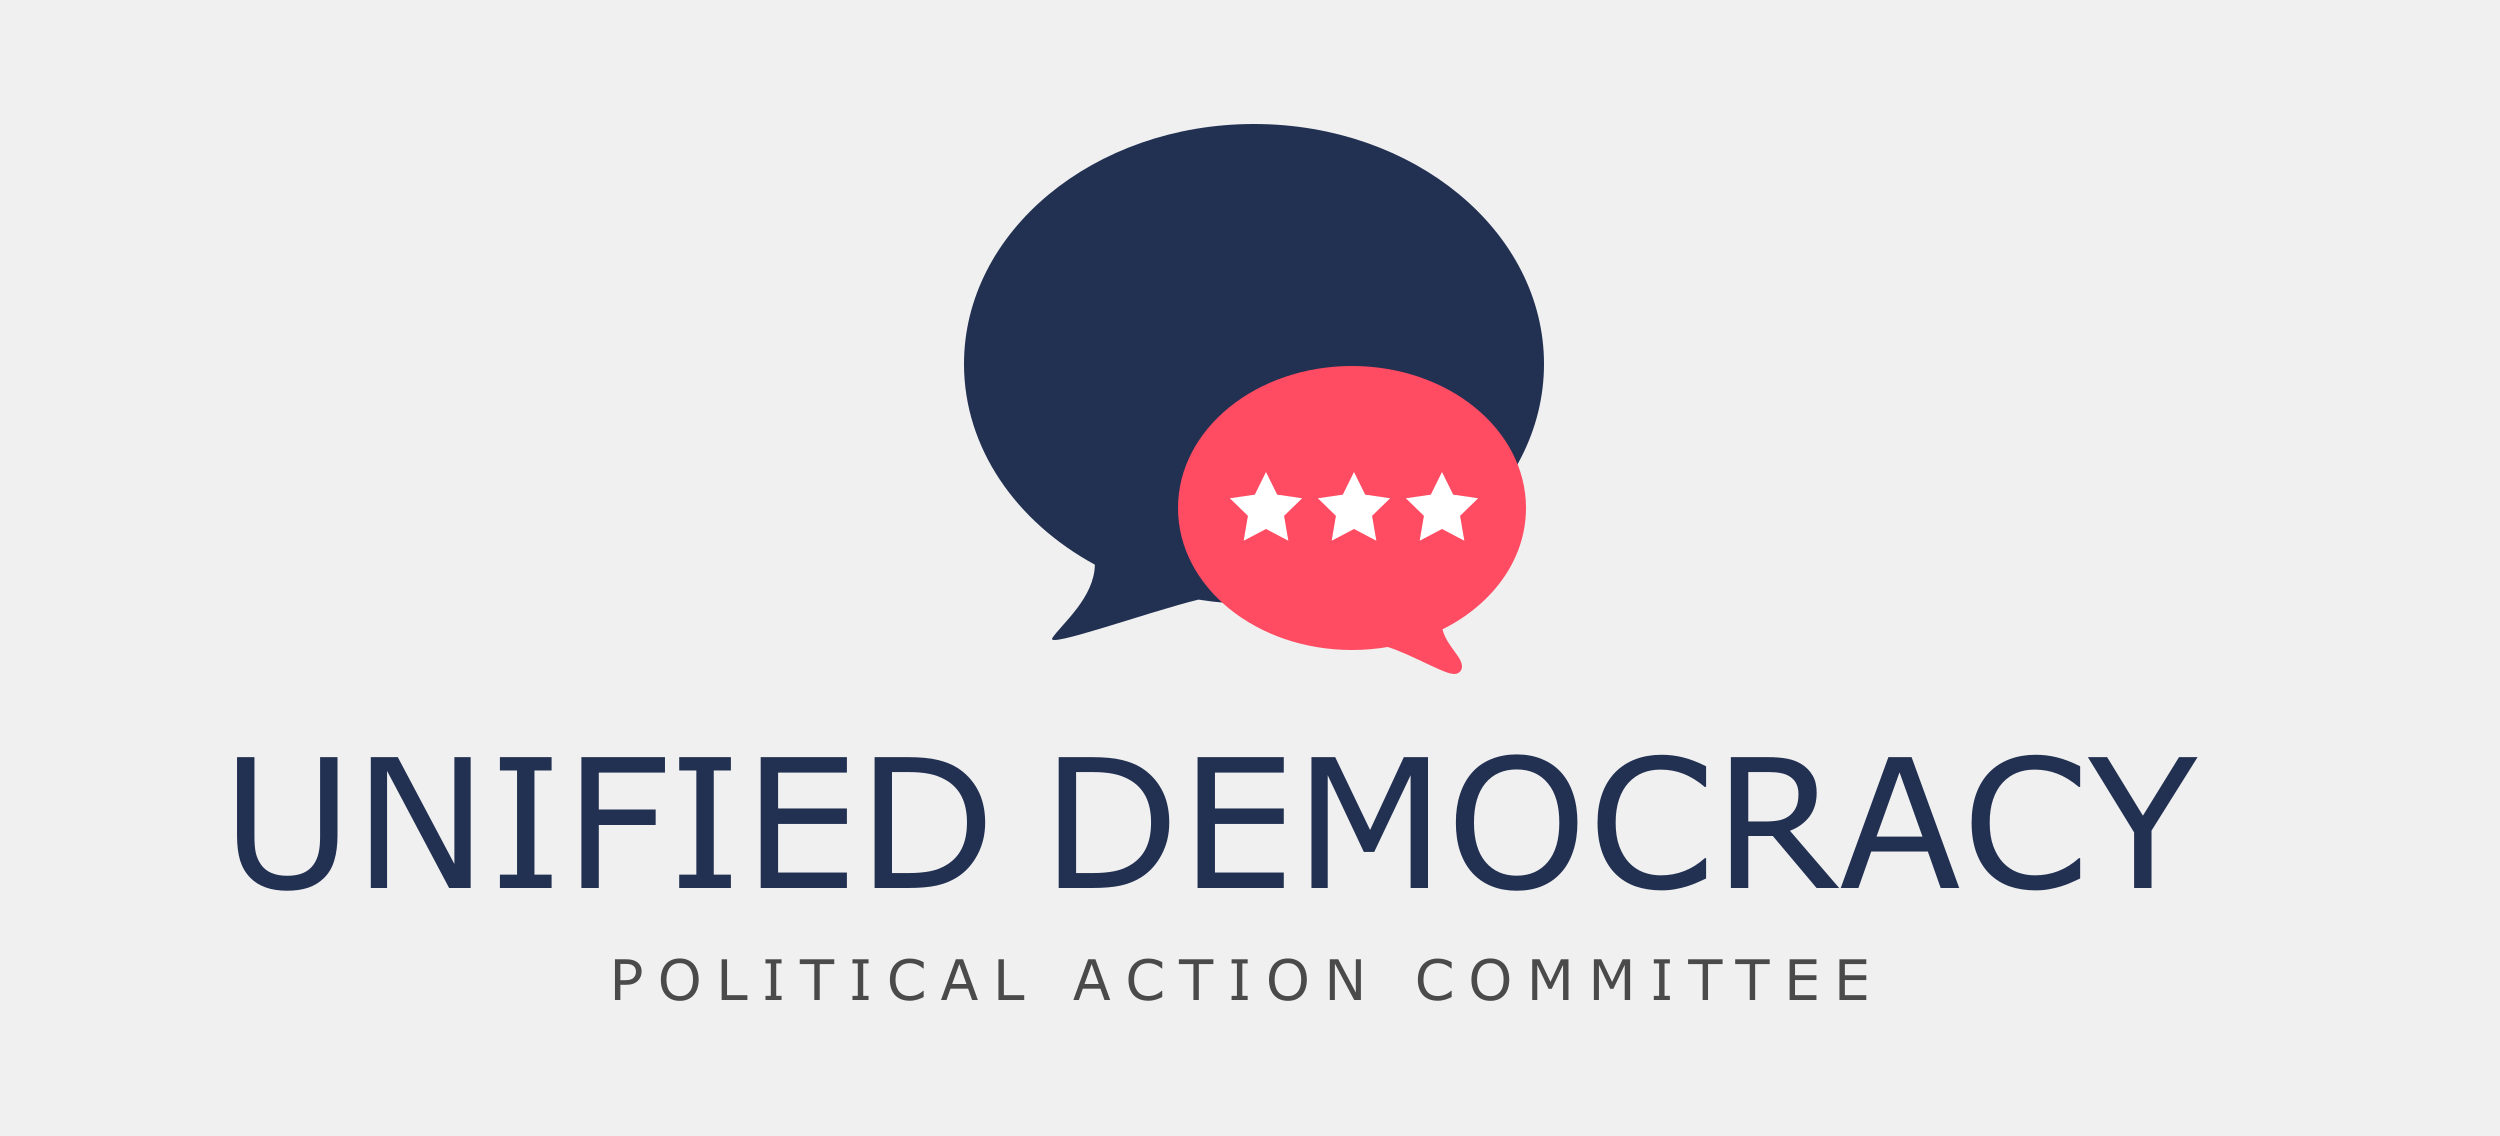
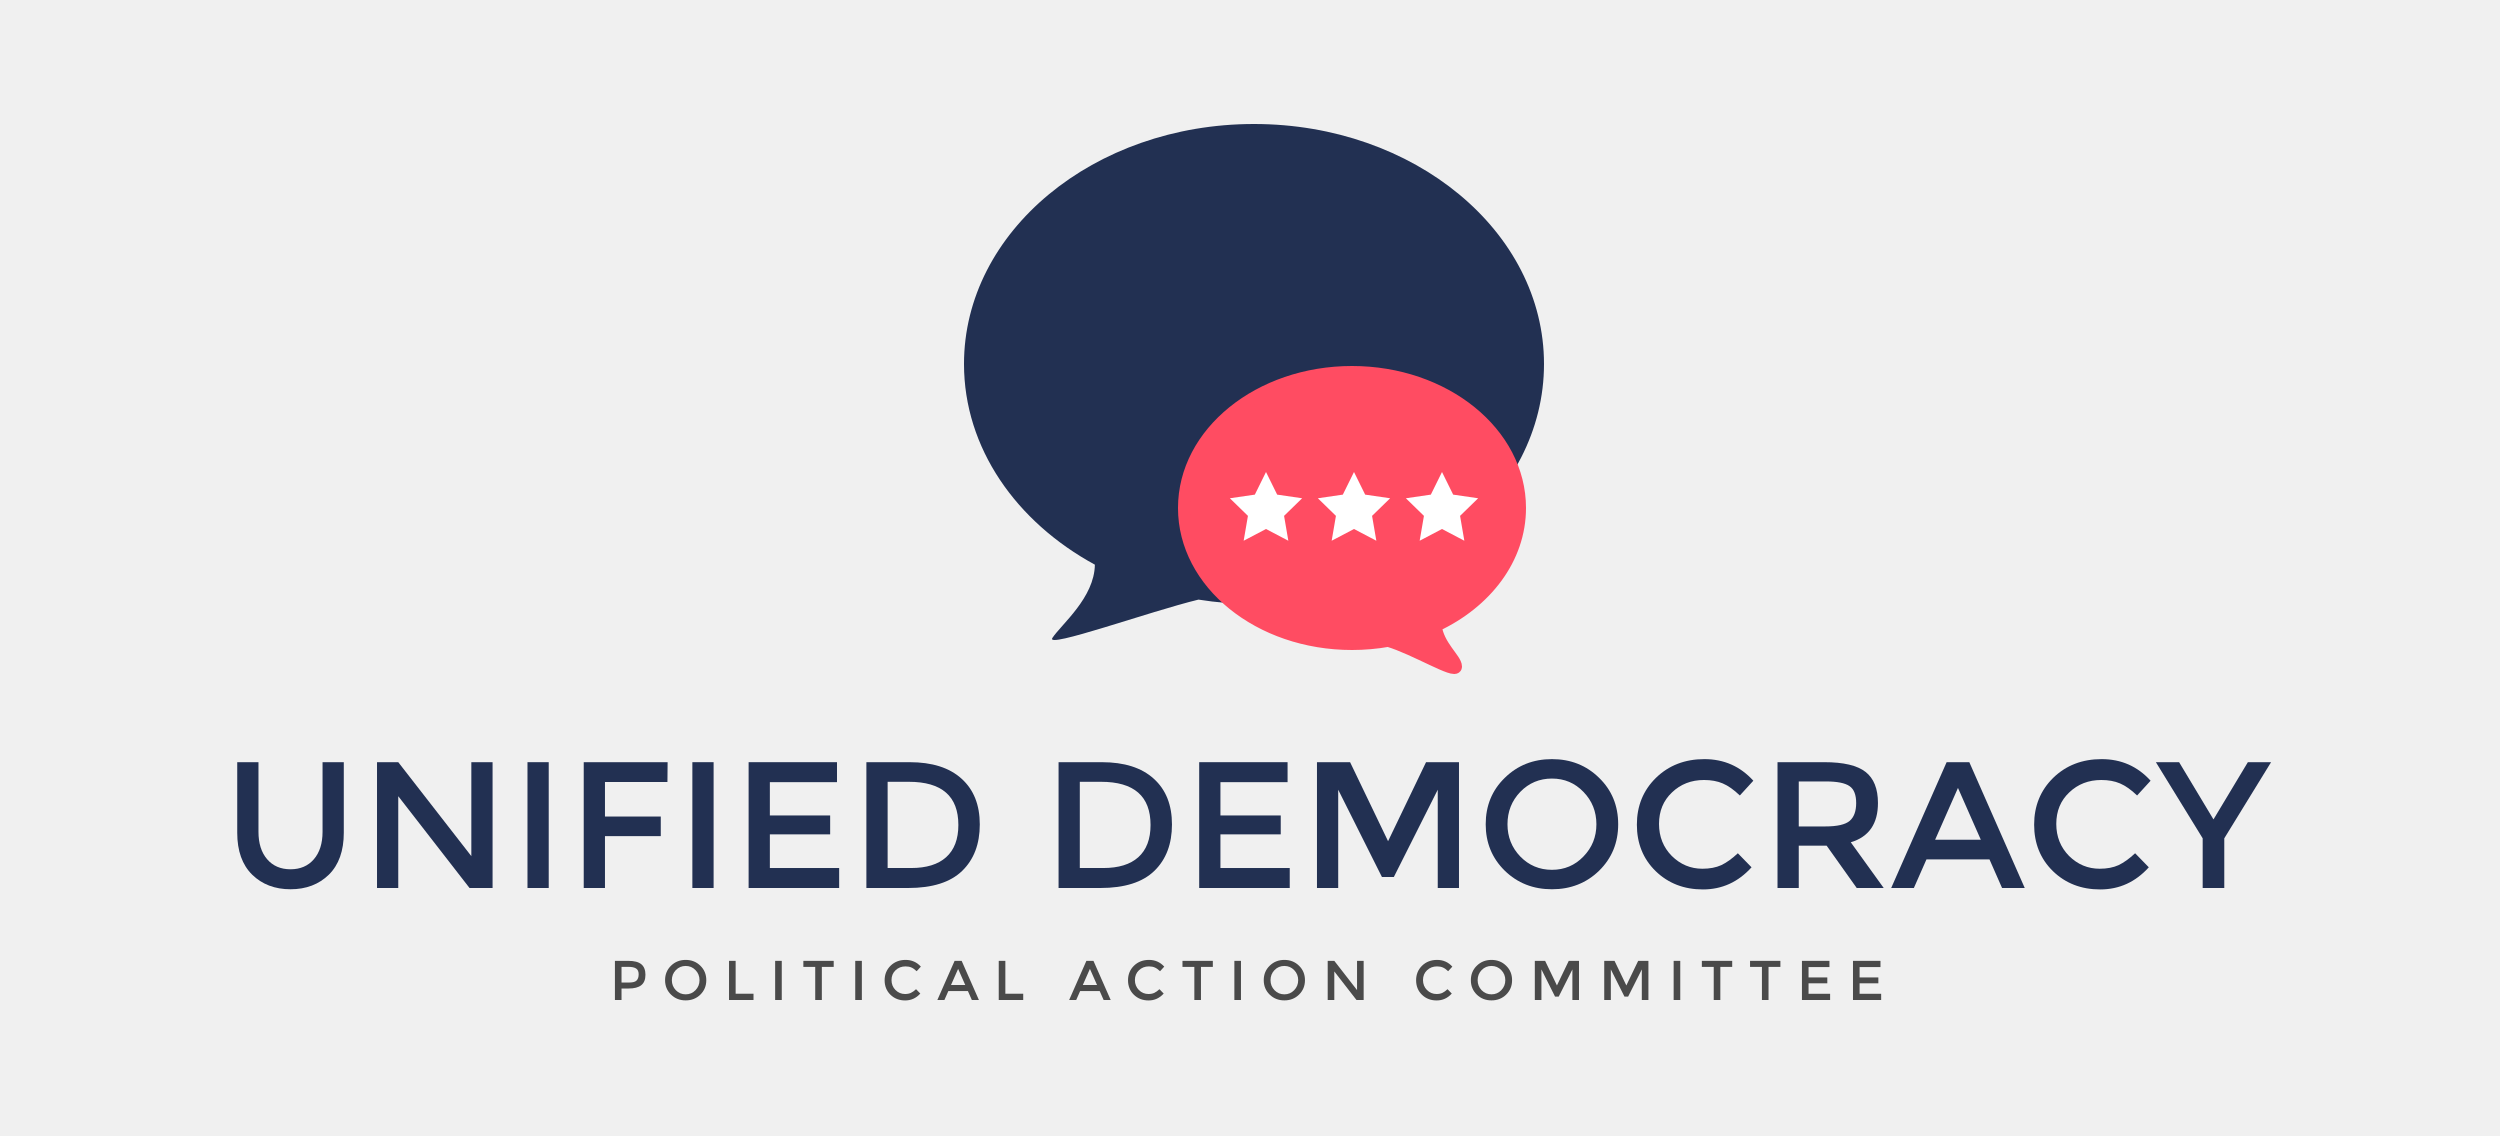
<svg xmlns="http://www.w3.org/2000/svg" width="625px" height="284px" viewBox="0 0 625 284" version="1.1" id="svg2">
  <description>Created with Sketch.</description>
  <defs id="defs6" />
  <g style="font-size:45px;font-family:'Gotham Black';fill:#223052;fill-rule:evenodd;stroke:none;stroke-width:1" id="UNIFIED-DEMOCRACY">
-     <path d="m 84.373,208.86 q 0,3.56 -0.791,6.218 -0.769,2.637 -2.549,4.395 -1.692,1.67 -3.955,2.439 -2.263,0.769 -5.273,0.769 -3.076,0 -5.361,-0.813 -2.285,-0.813 -3.845,-2.395 -1.78,-1.802 -2.571,-4.351 -0.769,-2.549 -0.769,-6.262 l 0,-19.578 4.351,0 0,19.797 q 0,2.659 0.352,4.197 0.374,1.538 1.23,2.791 0.967,1.428 2.615,2.153 1.67,0.725 3.999,0.725 2.351,0 3.999,-0.703 1.648,-0.725 2.637,-2.175 0.857,-1.252 1.208,-2.856 0.374,-1.626 0.374,-4.021 l 0,-19.907 4.351,0 0,19.578 z" style="" id="path4179" />
-     <path d="m 117.662,222 -5.383,0 -15.513,-29.268 0,29.268 -4.065,0 0,-32.717 6.746,0 14.15,26.719 0,-26.719 4.065,0 0,32.717 z" style="" id="path4181" />
-     <path d="m 137.899,222 -12.92,0 0,-3.34 4.285,0 0,-26.038 -4.285,0 0,-3.34 12.92,0 0,3.34 -4.285,0 0,26.038 4.285,0 0,3.34 z" style="" id="path4183" />
-     <path d="m 166.244,193.15 -16.545,0 0,9.229 14.216,0 0,3.867 -14.216,0 0,15.754 -4.351,0 0,-32.717 20.896,0 0,3.867 z" style="" id="path4185" />
-     <path d="m 182.723,222 -12.92,0 0,-3.34 4.285,0 0,-26.038 -4.285,0 0,-3.34 12.92,0 0,3.34 -4.285,0 0,26.038 4.285,0 0,3.34 z" style="" id="path4187" />
-     <path d="m 211.727,222 -21.555,0 0,-32.717 21.555,0 0,3.867 -17.205,0 0,8.965 17.205,0 0,3.867 -17.205,0 0,12.151 17.205,0 0,3.867 z" style="" id="path4189" />
-     <path d="m 246.29,205.674 q 0,4.46 -1.956,8.086 -1.934,3.625 -5.164,5.625 -2.241,1.384 -5.01,2 Q 231.414,222 226.91,222 l -8.262,0 0,-32.717 8.174,0 q 4.79,0 7.603,0.703 2.834,0.681 4.79,1.89 3.34,2.087 5.208,5.559 1.868,3.472 1.868,8.24 z m -4.548,-0.066 q 0,-3.845 -1.34,-6.482 -1.34,-2.637 -3.999,-4.153 -1.934,-1.099 -4.109,-1.516 -2.175,-0.439 -5.208,-0.439 l -4.087,0 0,25.247 4.087,0 q 3.142,0 5.471,-0.461 2.351,-0.461 4.307,-1.714 2.439,-1.56 3.647,-4.109 1.23,-2.549 1.23,-6.372 z" style="" id="path4191" />
-     <path d="m 292.314,205.674 q 0,4.46 -1.956,8.086 -1.934,3.625 -5.164,5.625 -2.241,1.384 -5.01,2 Q 277.438,222 272.934,222 l -8.262,0 0,-32.717 8.174,0 q 4.79,0 7.603,0.703 2.834,0.681 4.79,1.89 3.34,2.087 5.208,5.559 1.868,3.472 1.868,8.24 z m -4.548,-0.066 q 0,-3.845 -1.34,-6.482 -1.34,-2.637 -3.999,-4.153 -1.934,-1.099 -4.109,-1.516 -2.175,-0.439 -5.208,-0.439 l -4.087,0 0,25.247 4.087,0 q 3.142,0 5.471,-0.461 2.351,-0.461 4.307,-1.714 2.439,-1.56 3.647,-4.109 1.23,-2.549 1.23,-6.372 z" style="font-weight:normal;font-family:'Gotham Medium'" id="path4193" />
-     <path d="m 320.944,222 -21.555,0 0,-32.717 21.555,0 0,3.867 -17.205,0 0,8.965 17.205,0 0,3.867 -17.205,0 0,12.151 17.205,0 0,3.867 z" style="font-weight:normal;font-family:'Gotham Medium'" id="path4195" />
-     <path d="m 357.001,222 -4.351,0 0,-28.191 -9.097,19.182 -2.593,0 -9.031,-19.182 0,28.191 -4.065,0 0,-32.717 5.933,0 8.723,18.215 8.438,-18.215 6.042,0 0,32.717 z" style="font-weight:normal;font-family:'Gotham Medium'" id="path4197" />
-     <path d="m 390.224,193.04 q 2,2.197 3.054,5.383 1.077,3.186 1.077,7.229 0,4.043 -1.099,7.251 -1.077,3.186 -3.032,5.317 -2.021,2.219 -4.79,3.34 -2.747,1.121 -6.284,1.121 -3.45,0 -6.284,-1.143 -2.812,-1.143 -4.79,-3.318 -1.978,-2.175 -3.054,-5.339 -1.055,-3.164 -1.055,-7.229 0,-3.999 1.055,-7.163 1.055,-3.186 3.076,-5.449 1.934,-2.153 4.79,-3.296 2.878,-1.143 6.262,-1.143 3.516,0 6.306,1.165 2.812,1.143 4.768,3.274 z m -0.396,12.612 q 0,-6.372 -2.856,-9.822 -2.856,-3.472 -7.8,-3.472 -4.988,0 -7.844,3.472 -2.834,3.45 -2.834,9.822 0,6.438 2.9,9.866 2.9,3.406 7.778,3.406 4.878,0 7.756,-3.406 2.9,-3.428 2.9,-9.866 z" style="font-weight:normal;font-family:'Gotham Medium'" id="path4199" />
-     <path d="m 426.523,219.627 q -1.208,0.527 -2.197,0.989 -0.967,0.461 -2.549,0.967 -1.34,0.417 -2.922,0.703 -1.56,0.308 -3.45,0.308 -3.56,0 -6.482,-0.989 -2.9,-1.011 -5.054,-3.142 -2.109,-2.087 -3.296,-5.295 -1.187,-3.23 -1.187,-7.493 0,-4.043 1.143,-7.229 1.143,-3.186 3.296,-5.383 2.087,-2.131 5.032,-3.252 2.966,-1.121 6.57,-1.121 2.637,0 5.251,0.637 2.637,0.637 5.845,2.241 l 0,5.164 -0.33,0 q -2.703,-2.263 -5.361,-3.296 -2.659,-1.033 -5.691,-1.033 -2.483,0 -4.482,0.813 -1.978,0.791 -3.538,2.483 -1.516,1.648 -2.373,4.175 -0.835,2.505 -0.835,5.801 0,3.45 0.923,5.933 0.945,2.483 2.417,4.043 1.538,1.626 3.582,2.417 2.065,0.769 4.351,0.769 3.142,0 5.889,-1.077 2.747,-1.077 5.142,-3.23 l 0.308,0 0,5.098 z" style="font-weight:normal;font-family:'Gotham Medium'" id="path4201" />
-     <path d="m 459.789,222 -5.647,0 -10.942,-13.008 -6.13,0 0,13.008 -4.351,0 0,-32.717 9.163,0 q 2.966,0 4.944,0.396 1.978,0.374 3.56,1.362 1.78,1.121 2.769,2.834 1.011,1.692 1.011,4.307 0,3.538 -1.78,5.933 -1.78,2.373 -4.9,3.582 L 459.789,222 Z m -10.173,-23.511 q 0,-1.406 -0.505,-2.483 -0.483,-1.099 -1.626,-1.846 -0.945,-0.637 -2.241,-0.879 -1.296,-0.264 -3.054,-0.264 l -5.12,0 0,12.349 4.395,0 q 2.065,0 3.604,-0.352 1.538,-0.374 2.615,-1.362 0.989,-0.923 1.45,-2.109 0.483,-1.208 0.483,-3.054 z" style="font-weight:normal;font-family:'Gotham Medium'" id="path4203" />
-     <path d="m 489.804,222 -4.636,0 -3.208,-9.119 -14.15,0 -3.208,9.119 -4.417,0 11.909,-32.717 5.801,0 L 489.804,222 Z m -9.185,-12.854 -5.735,-16.062 -5.757,16.062 11.492,0 z" style="font-weight:normal;font-family:'Gotham Medium'" id="path4205" />
-     <path d="m 520.038,219.627 q -1.208,0.527 -2.197,0.989 -0.967,0.461 -2.549,0.967 -1.34,0.417 -2.922,0.703 -1.56,0.308 -3.45,0.308 -3.56,0 -6.482,-0.989 -2.9,-1.011 -5.054,-3.142 -2.109,-2.087 -3.296,-5.295 -1.187,-3.23 -1.187,-7.493 0,-4.043 1.143,-7.229 1.143,-3.186 3.296,-5.383 2.087,-2.131 5.032,-3.252 2.966,-1.121 6.57,-1.121 2.637,0 5.251,0.637 2.637,0.637 5.845,2.241 l 0,5.164 -0.33,0 q -2.703,-2.263 -5.361,-3.296 -2.659,-1.033 -5.691,-1.033 -2.483,0 -4.482,0.813 -1.978,0.791 -3.538,2.483 -1.516,1.648 -2.373,4.175 -0.835,2.505 -0.835,5.801 0,3.45 0.923,5.933 0.945,2.483 2.417,4.043 1.538,1.626 3.582,2.417 2.065,0.769 4.351,0.769 3.142,0 5.889,-1.077 2.747,-1.077 5.142,-3.23 l 0.308,0 0,5.098 z" style="font-weight:normal;font-family:'Gotham Medium'" id="path4207" />
-     <path d="m 549.394,189.283 -11.514,18.369 0,14.348 -4.351,0 0,-13.887 -11.558,-18.831 4.812,0 8.943,14.634 9.031,-14.634 4.636,0 z" style="font-weight:normal;font-family:'Gotham Medium'" id="path4209" />
+     <path d="m 66.778,214.8 q 2.16,2.52 5.85,2.52 3.69,0 5.85,-2.52 2.16,-2.52 2.16,-6.84 l 0,-17.415 5.31,0 0,17.64 q 0,6.795 -3.735,10.485 -3.735,3.645 -9.585,3.645 -5.85,0 -9.585,-3.645 -3.735,-3.69 -3.735,-10.485 l 0,-17.64 5.31,0 0,17.415 q 0,4.32 2.16,6.84 z" style="font-style:normal;font-variant:normal;font-weight:normal;font-stretch:normal;font-family:Montserrat;-inkscape-font-specification:Montserrat" id="path3379" />
+     <path d="m 117.834,190.545 5.31,0 0,31.455 -5.76,0 -17.82,-22.95 0,22.95 -5.31,0 0,-31.455 5.31,0 18.27,23.49 0,-23.49 z" style="font-style:normal;font-variant:normal;font-weight:normal;font-stretch:normal;font-family:Montserrat;-inkscape-font-specification:Montserrat" id="path3381" />
+     <path d="m 131.871,190.545 5.31,0 0,31.455 -5.31,0 0,-31.455 z" style="font-style:normal;font-variant:normal;font-weight:normal;font-stretch:normal;font-family:Montserrat;-inkscape-font-specification:Montserrat" id="path3383" />
+     <path d="m 151.243,195.495 0,8.64 13.95,0 0,4.905 -13.95,0 0,12.96 -5.31,0 0,-31.455 20.97,0 -0.045,4.95 -15.615,0 z" style="font-style:normal;font-variant:normal;font-weight:normal;font-stretch:normal;font-family:Montserrat;-inkscape-font-specification:Montserrat" id="path3385" />
+     <path d="m 173.091,190.545 5.31,0 0,31.455 -5.31,0 0,-31.455 z" style="font-style:normal;font-variant:normal;font-weight:normal;font-stretch:normal;font-family:Montserrat;-inkscape-font-specification:Montserrat" id="path3387" />
+     <path d="m 209.249,190.545 0,4.995 -16.785,0 0,8.325 15.075,0 0,4.725 -15.075,0 0,8.415 17.325,0 0,4.995 -22.635,0 0,-31.455 22.095,0 z" style="font-style:normal;font-variant:normal;font-weight:normal;font-stretch:normal;font-family:Montserrat;-inkscape-font-specification:Montserrat" id="path3389" />
+     <path d="m 227.397,190.545 q 8.46,0 13.005,4.14 4.545,4.095 4.545,11.43 0,7.335 -4.41,11.61 -4.41,4.275 -13.5,4.275 l -10.44,0 0,-31.455 10.8,0 z m 12.195,15.705 q 0,-10.8 -12.375,-10.8 l -5.31,0 0,21.555 5.895,0 q 5.715,0 8.73,-2.7 3.06,-2.745 3.06,-8.055 z" style="font-style:normal;font-variant:normal;font-weight:normal;font-stretch:normal;font-family:Montserrat;-inkscape-font-specification:Montserrat" id="path3391" />
+     <path d="m 275.442,190.545 q 8.46,0 13.005,4.14 4.545,4.095 4.545,11.43 0,7.335 -4.41,11.61 -4.41,4.275 -13.5,4.275 l -10.44,0 0,-31.455 10.8,0 z m 12.195,15.705 q 0,-10.8 -12.375,-10.8 l -5.31,0 0,21.555 5.895,0 q 5.715,0 8.73,-2.7 3.06,-2.745 3.06,-8.055 z" style="font-style:normal;font-variant:normal;font-weight:normal;font-stretch:normal;font-family:Montserrat;-inkscape-font-specification:Montserrat" id="path3393" />
+     <path d="m 321.894,190.545 0,4.995 -16.785,0 0,8.325 15.075,0 0,4.725 -15.075,0 0,8.415 17.325,0 0,4.995 -22.635,0 0,-31.455 22.095,0 z" style="font-style:normal;font-variant:normal;font-weight:normal;font-stretch:normal;font-family:Montserrat;-inkscape-font-specification:Montserrat" id="path3395" />
+     <path d="m 334.552,222 -5.31,0 0,-31.455 8.28,0 9.495,19.755 9.495,-19.755 8.235,0 0,31.455 -5.31,0 0,-24.57 -10.98,21.825 -2.97,0 -10.935,-21.825 0,24.57 z" style="font-style:normal;font-variant:normal;font-weight:normal;font-stretch:normal;font-family:Montserrat;-inkscape-font-specification:Montserrat" id="path3397" />
+     <path d="m 395.861,197.97 q -3.195,-3.33 -7.875,-3.33 -4.68,0 -7.92,3.33 -3.195,3.33 -3.195,8.1 0,4.725 3.195,8.055 3.24,3.33 7.92,3.33 4.68,0 7.875,-3.33 3.24,-3.33 3.24,-8.055 0,-4.77 -3.24,-8.1 z m 3.915,19.71 q -4.77,4.635 -11.79,4.635 -7.02,0 -11.79,-4.635 -4.77,-4.68 -4.77,-11.61 0,-6.975 4.77,-11.61 4.77,-4.68 11.79,-4.68 7.02,0 11.79,4.68 4.77,4.635 4.77,11.61 0,6.93 -4.77,11.61 z" style="font-style:normal;font-variant:normal;font-weight:normal;font-stretch:normal;font-family:Montserrat;-inkscape-font-specification:Montserrat" id="path3399" />
+     <path d="m 425.599,217.185 q 2.745,0 4.725,-0.9 1.98,-0.945 4.14,-2.97 l 3.42,3.51 q -4.995,5.535 -12.15,5.535 -7.11,0 -11.835,-4.59 -4.68,-4.59 -4.68,-11.61 0,-7.02 4.77,-11.7 4.815,-4.68 12.105,-4.68 7.335,0 12.24,5.4 l -3.375,3.69 q -2.25,-2.16 -4.275,-3.015 -1.98,-0.855 -4.68,-0.855 -4.77,0 -8.01,3.105 -3.24,3.06 -3.24,7.875 0,4.77 3.195,8.01 3.24,3.195 7.65,3.195 z" style="font-style:normal;font-variant:normal;font-weight:normal;font-stretch:normal;font-family:Montserrat;-inkscape-font-specification:Montserrat" id="path3401" />
+     <path d="m 469.489,200.76 q 0,7.785 -6.795,9.81 l 8.235,11.43 -6.75,0 -7.515,-10.575 -6.975,0 0,10.575 -5.31,0 0,-31.455 11.7,0 q 7.2,0 10.305,2.43 3.105,2.43 3.105,7.785 z m -13.185,5.85 q 4.5,0 6.12,-1.395 1.62,-1.395 1.62,-4.455 0,-3.105 -1.665,-4.23 -1.665,-1.17 -5.94,-1.17 l -6.75,0 0,11.25 6.615,0 z" style="font-style:normal;font-variant:normal;font-weight:normal;font-stretch:normal;font-family:Montserrat;-inkscape-font-specification:Montserrat" id="path3403" />
+     <path d="m 481.617,214.845 -3.15,7.155 -5.67,0 13.86,-31.455 5.67,0 13.86,31.455 -5.67,0 -3.15,-7.155 -15.75,0 z m 13.59,-4.905 -5.715,-12.96 -5.715,12.96 11.43,0 z" style="font-style:normal;font-variant:normal;font-weight:normal;font-stretch:normal;font-family:Montserrat;-inkscape-font-specification:Montserrat" id="path3405" />
+     <path d="m 524.915,217.185 q 2.745,0 4.725,-0.9 1.98,-0.945 4.14,-2.97 l 3.42,3.51 q -4.995,5.535 -12.15,5.535 -7.11,0 -11.835,-4.59 -4.68,-4.59 -4.68,-11.61 0,-7.02 4.77,-11.7 4.815,-4.68 12.105,-4.68 7.335,0 12.24,5.4 l -3.375,3.69 q -2.25,-2.16 -4.275,-3.015 -1.98,-0.855 -4.68,-0.855 -4.77,0 -8.01,3.105 -3.24,3.06 -3.24,7.875 0,4.77 3.195,8.01 3.24,3.195 7.65,3.195 z" style="font-style:normal;font-variant:normal;font-weight:normal;font-stretch:normal;font-family:Montserrat;-inkscape-font-specification:Montserrat" id="path3407" />
+     <path d="m 556.07,222 -5.4,0 0,-12.42 -11.7,-19.035 5.805,0 8.595,14.31 8.595,-14.31 5.805,0 -11.7,19.035 0,12.42 z" style="font-style:normal;font-variant:normal;font-weight:normal;font-stretch:normal;font-family:Montserrat;-inkscape-font-specification:Montserrat" id="path3409" />
  </g>
  <g style="font-weight:normal;font-size:14px;font-family:'Gotham Light';letter-spacing:3.6;fill:#4a4a4a;fill-rule:evenodd;stroke:none;stroke-width:1" id="POLITICAL-ACTION-COM">
-     <path d="m 160.397,242.897 q 0,0.677 -0.239,1.258 -0.232,0.574 -0.656,0.998 -0.526,0.526 -1.244,0.793 -0.718,0.26 -1.812,0.26 l -1.354,0 0,3.794 -1.354,0 0,-10.179 2.762,0 q 0.916,0 1.552,0.157 0.636,0.15 1.128,0.479 0.581,0.39 0.896,0.971 0.321,0.581 0.321,1.47 z m -1.408,0.034 q 0,-0.526 -0.185,-0.916 -0.185,-0.39 -0.561,-0.636 -0.328,-0.212 -0.752,-0.301 -0.417,-0.096 -1.06,-0.096 l -1.34,0 0,4.067 1.142,0 q 0.82,0 1.333,-0.144 0.513,-0.15 0.834,-0.472 0.321,-0.328 0.451,-0.69 0.137,-0.362 0.137,-0.813 z" style="" id="path4212" />
-     <path d="m 173.376,240.99 q 0.622,0.684 0.95,1.675 0.335,0.991 0.335,2.249 0,1.258 -0.342,2.256 -0.335,0.991 -0.943,1.654 -0.629,0.69 -1.49,1.039 -0.855,0.349 -1.955,0.349 -1.073,0 -1.955,-0.355 -0.875,-0.355 -1.49,-1.032 -0.615,-0.677 -0.95,-1.661 -0.328,-0.984 -0.328,-2.249 0,-1.244 0.328,-2.229 0.328,-0.991 0.957,-1.695 0.602,-0.67 1.49,-1.025 0.895,-0.355 1.948,-0.355 1.094,0 1.962,0.362 0.875,0.355 1.483,1.019 z m -0.123,3.924 q 0,-1.982 -0.889,-3.056 -0.889,-1.08 -2.427,-1.08 -1.552,0 -2.44,1.08 -0.882,1.073 -0.882,3.056 0,2.003 0.902,3.069 0.902,1.06 2.42,1.06 1.518,0 2.413,-1.06 0.902,-1.066 0.902,-3.069 z" style="" id="path4214" />
-     <path d="m 186.847,250 -6.439,0 0,-10.179 1.354,0 0,8.976 5.086,0 0,1.203 z" style="" id="path4216" />
-     <path d="m 195.39,250 -4.02,0 0,-1.039 1.333,0 0,-8.101 -1.333,0 0,-1.039 4.02,0 0,1.039 -1.333,0 0,8.101 1.333,0 0,1.039 z" style="" id="path4218" />
-     <path d="m 208.567,241.024 -3.637,0 0,8.976 -1.354,0 0,-8.976 -3.637,0 0,-1.203 8.627,0 0,1.203 z" style="" id="path4220" />
-     <path d="m 217.137,250 -4.02,0 0,-1.039 1.333,0 0,-8.101 -1.333,0 0,-1.039 4.02,0 0,1.039 -1.333,0 0,8.101 1.333,0 0,1.039 z" style="" id="path4222" />
-     <path d="m 230.915,249.262 q -0.376,0.164 -0.684,0.308 -0.301,0.144 -0.793,0.301 -0.417,0.13 -0.909,0.219 -0.485,0.096 -1.073,0.096 -1.107,0 -2.017,-0.308 -0.902,-0.314 -1.572,-0.978 -0.656,-0.649 -1.025,-1.647 -0.369,-1.005 -0.369,-2.331 0,-1.258 0.355,-2.249 0.355,-0.991 1.025,-1.675 0.649,-0.663 1.565,-1.012 0.923,-0.349 2.044,-0.349 0.82,0 1.634,0.198 0.82,0.198 1.818,0.697 l 0,1.606 -0.103,0 q -0.841,-0.704 -1.668,-1.025 -0.827,-0.321 -1.771,-0.321 -0.772,0 -1.395,0.253 -0.615,0.246 -1.101,0.772 -0.472,0.513 -0.738,1.299 -0.26,0.779 -0.26,1.805 0,1.073 0.287,1.846 0.294,0.772 0.752,1.258 0.479,0.506 1.114,0.752 0.643,0.239 1.354,0.239 0.978,0 1.832,-0.335 0.854,-0.335 1.6,-1.005 l 0.096,0 0,1.586 z" style="" id="path4224" />
-     <path d="m 244.468,250 -1.442,0 -0.998,-2.837 -4.402,0 -0.998,2.837 -1.374,0 3.705,-10.179 1.805,0 L 244.468,250 Z m -2.857,-3.999 -1.784,-4.997 -1.791,4.997 3.575,0 z" style="" id="path4226" />
-     <path d="m 256.053,250 -6.439,0 0,-10.179 1.354,0 0,8.976 5.086,0 0,1.203 z" style="" id="path4228" />
-     <path d="m 277.554,250 -1.442,0 -0.998,-2.837 -4.402,0 -0.998,2.837 -1.374,0 3.705,-10.179 1.805,0 L 277.554,250 Z m -2.857,-3.999 -1.784,-4.997 -1.791,4.997 3.575,0 z" style="" id="path4230" />
-     <path d="m 290.56,249.262 q -0.376,0.164 -0.684,0.308 -0.301,0.144 -0.793,0.301 -0.417,0.13 -0.909,0.219 -0.485,0.096 -1.073,0.096 -1.107,0 -2.017,-0.308 -0.902,-0.314 -1.572,-0.978 -0.656,-0.649 -1.025,-1.647 -0.369,-1.005 -0.369,-2.331 0,-1.258 0.355,-2.249 0.355,-0.991 1.025,-1.675 0.649,-0.663 1.565,-1.012 0.923,-0.349 2.044,-0.349 0.82,0 1.634,0.198 0.82,0.198 1.818,0.697 l 0,1.606 -0.103,0 q -0.841,-0.704 -1.668,-1.025 -0.827,-0.321 -1.77,-0.321 -0.772,0 -1.395,0.253 -0.615,0.246 -1.101,0.772 -0.472,0.513 -0.738,1.299 -0.26,0.779 -0.26,1.805 0,1.073 0.287,1.846 0.294,0.772 0.752,1.258 0.479,0.506 1.114,0.752 0.643,0.239 1.354,0.239 0.978,0 1.832,-0.335 0.854,-0.335 1.6,-1.005 l 0.096,0 0,1.586 z" style="" id="path4232" />
-     <path d="m 303.347,241.024 -3.637,0 0,8.976 -1.354,0 0,-8.976 -3.637,0 0,-1.203 8.627,0 0,1.203 z" style="" id="path4234" />
-     <path d="m 311.917,250 -4.02,0 0,-1.039 1.333,0 0,-8.101 -1.333,0 0,-1.039 4.02,0 0,1.039 -1.333,0 0,8.101 1.333,0 0,1.039 z" style="" id="path4236" />
-     <path d="m 325.422,240.99 q 0.622,0.684 0.95,1.675 0.335,0.991 0.335,2.249 0,1.258 -0.342,2.256 -0.335,0.991 -0.943,1.654 -0.629,0.69 -1.49,1.039 -0.854,0.349 -1.955,0.349 -1.073,0 -1.955,-0.355 -0.875,-0.355 -1.49,-1.032 -0.615,-0.677 -0.95,-1.661 -0.328,-0.984 -0.328,-2.249 0,-1.244 0.328,-2.229 0.328,-0.991 0.957,-1.695 0.602,-0.67 1.49,-1.025 0.896,-0.355 1.948,-0.355 1.094,0 1.962,0.362 0.875,0.355 1.483,1.019 z m -0.123,3.924 q 0,-1.982 -0.889,-3.056 -0.889,-1.08 -2.427,-1.08 -1.552,0 -2.44,1.08 -0.882,1.073 -0.882,3.056 0,2.003 0.902,3.069 0.902,1.06 2.42,1.06 1.518,0 2.413,-1.06 0.902,-1.066 0.902,-3.069 z" style="" id="path4238" />
-     <path d="m 340.22,250 -1.675,0 -4.826,-9.105 0,9.105 -1.265,0 0,-10.179 2.099,0 4.402,8.312 0,-8.312 1.265,0 0,10.179 z" style="" id="path4240" />
-     <path d="m 362.91,249.262 q -0.376,0.164 -0.684,0.308 -0.301,0.144 -0.793,0.301 -0.417,0.13 -0.909,0.219 -0.485,0.096 -1.073,0.096 -1.107,0 -2.017,-0.308 -0.902,-0.314 -1.572,-0.978 -0.656,-0.649 -1.025,-1.647 -0.369,-1.005 -0.369,-2.331 0,-1.258 0.355,-2.249 0.355,-0.991 1.025,-1.675 0.649,-0.663 1.565,-1.012 0.923,-0.349 2.044,-0.349 0.82,0 1.634,0.198 0.82,0.198 1.818,0.697 l 0,1.606 -0.103,0 q -0.841,-0.704 -1.668,-1.025 -0.827,-0.321 -1.771,-0.321 -0.772,0 -1.395,0.253 -0.615,0.246 -1.101,0.772 -0.472,0.513 -0.738,1.299 -0.26,0.779 -0.26,1.805 0,1.073 0.287,1.846 0.294,0.772 0.752,1.258 0.479,0.506 1.114,0.752 0.643,0.239 1.354,0.239 0.978,0 1.832,-0.335 0.855,-0.335 1.6,-1.005 l 0.096,0 0,1.586 z" style="" id="path4242" />
-     <path d="m 376.026,240.99 q 0.622,0.684 0.95,1.675 0.335,0.991 0.335,2.249 0,1.258 -0.342,2.256 -0.335,0.991 -0.943,1.654 -0.629,0.69 -1.49,1.039 -0.854,0.349 -1.955,0.349 -1.073,0 -1.955,-0.355 -0.875,-0.355 -1.49,-1.032 -0.615,-0.677 -0.95,-1.661 -0.328,-0.984 -0.328,-2.249 0,-1.244 0.328,-2.229 0.328,-0.991 0.957,-1.695 0.602,-0.67 1.49,-1.025 0.896,-0.355 1.948,-0.355 1.094,0 1.962,0.362 0.875,0.355 1.483,1.019 z m -0.123,3.924 q 0,-1.982 -0.889,-3.056 -0.889,-1.08 -2.427,-1.08 -1.552,0 -2.44,1.08 -0.882,1.073 -0.882,3.056 0,2.003 0.902,3.069 0.902,1.06 2.42,1.06 1.518,0 2.413,-1.06 0.902,-1.066 0.902,-3.069 z" style="" id="path4244" />
-     <path d="m 392.122,250 -1.354,0 0,-8.771 -2.83,5.968 -0.807,0 -2.81,-5.968 0,8.771 -1.265,0 0,-10.179 1.846,0 2.714,5.667 2.625,-5.667 1.88,0 0,10.179 z" style="" id="path4246" />
-     <path d="m 407.534,250 -1.354,0 0,-8.771 -2.83,5.968 -0.807,0 -2.81,-5.968 0,8.771 -1.265,0 0,-10.179 1.846,0 2.714,5.667 2.625,-5.667 1.88,0 0,10.179 z" style="" id="path4248" />
-     <path d="m 417.471,250 -4.02,0 0,-1.039 1.333,0 0,-8.101 -1.333,0 0,-1.039 4.02,0 0,1.039 -1.333,0 0,8.101 1.333,0 0,1.039 z" style="" id="path4250" />
-     <path d="m 430.648,241.024 -3.637,0 0,8.976 -1.354,0 0,-8.976 -3.637,0 0,-1.203 8.627,0 0,1.203 z" style="" id="path4252" />
-     <path d="m 442.424,241.024 -3.637,0 0,8.976 -1.354,0 0,-8.976 -3.637,0 0,-1.203 8.627,0 0,1.203 z" style="" id="path4254" />
-     <path d="m 454.111,250 -6.706,0 0,-10.179 6.706,0 0,1.203 -5.353,0 0,2.789 5.353,0 0,1.203 -5.353,0 0,3.78 5.353,0 0,1.203 z" style="" id="path4256" />
-     <path d="m 466.57,250 -6.706,0 0,-10.179 6.706,0 0,1.203 -5.353,0 0,2.789 5.353,0 0,1.203 -5.353,0 0,3.78 5.353,0 0,1.203 z" style="" id="path4258" />
+     <path d="m 157.09,240.214 q 2.226,0 3.248,0.854 1.022,0.854 1.022,2.632 0,1.778 -1.05,2.604 -1.036,0.826 -3.192,0.826 l -1.736,0 0,2.87 -1.652,0 0,-9.786 3.36,0 z m 0.21,5.418 q 1.372,0 1.862,-0.518 0.504,-0.532 0.504,-1.54 0,-1.022 -0.63,-1.442 -0.63,-0.42 -1.974,-0.42 l -1.68,0 0,3.92 1.918,0 z" style="font-style:normal;font-variant:normal;font-weight:normal;font-stretch:normal;font-family:Montserrat;-inkscape-font-specification:Montserrat" id="path3412" />
+     <path d="m 173.872,242.524 q -0.994,-1.036 -2.45,-1.036 -1.456,0 -2.464,1.036 -0.994,1.036 -0.994,2.52 0,1.47 0.994,2.506 1.008,1.036 2.464,1.036 1.456,0 2.45,-1.036 1.008,-1.036 1.008,-2.506 0,-1.484 -1.008,-2.52 z m 1.218,6.132 q -1.484,1.442 -3.668,1.442 -2.184,0 -3.668,-1.442 -1.484,-1.456 -1.484,-3.612 0,-2.17 1.484,-3.612 1.484,-1.456 3.668,-1.456 2.184,0 3.668,1.456 1.484,1.442 1.484,3.612 0,2.156 -1.484,3.612 z" style="font-style:normal;font-variant:normal;font-weight:normal;font-stretch:normal;font-family:Montserrat;-inkscape-font-specification:Montserrat" id="path3414" />
+     <path d="m 182.258,250 0,-9.786 1.652,0 0,8.218 4.466,0 0,1.568 -6.118,0 z" style="font-style:normal;font-variant:normal;font-weight:normal;font-stretch:normal;font-family:Montserrat;-inkscape-font-specification:Montserrat" id="path3416" />
+     <path d="m 193.788,240.214 1.652,0 0,9.786 -1.652,0 0,-9.786 z" style="font-style:normal;font-variant:normal;font-weight:normal;font-stretch:normal;font-family:Montserrat;-inkscape-font-specification:Montserrat" id="path3418" />
+     <path d="m 205.459,241.726 0,8.274 -1.652,0 0,-8.274 -2.968,0 0,-1.512 7.588,0 0,1.512 -2.968,0 z" style="font-style:normal;font-variant:normal;font-weight:normal;font-stretch:normal;font-family:Montserrat;-inkscape-font-specification:Montserrat" id="path3420" />
+     <path d="m 213.812,240.214 1.652,0 0,9.786 -1.652,0 0,-9.786 z" style="font-style:normal;font-variant:normal;font-weight:normal;font-stretch:normal;font-family:Montserrat;-inkscape-font-specification:Montserrat" id="path3422" />
+     <path d="m 226.253,248.502 q 0.854,0 1.47,-0.28 0.616,-0.294 1.288,-0.924 l 1.064,1.092 q -1.554,1.722 -3.78,1.722 -2.212,0 -3.682,-1.428 -1.456,-1.428 -1.456,-3.612 0,-2.184 1.484,-3.64 1.498,-1.456 3.766,-1.456 2.282,0 3.808,1.68 l -1.05,1.148 q -0.7,-0.672 -1.33,-0.938 -0.616,-0.266 -1.456,-0.266 -1.484,0 -2.492,0.966 -1.008,0.952 -1.008,2.45 0,1.484 0.994,2.492 1.008,0.994 2.38,0.994 z" style="font-style:normal;font-variant:normal;font-weight:normal;font-stretch:normal;font-family:Montserrat;-inkscape-font-specification:Montserrat" id="path3424" />
+     <path d="m 237.082,247.774 -0.98,2.226 -1.764,0 4.312,-9.786 1.764,0 4.312,9.786 -1.764,0 -0.98,-2.226 -4.9,0 z m 4.228,-1.526 -1.778,-4.032 -1.778,4.032 3.556,0 z" style="font-style:normal;font-variant:normal;font-weight:normal;font-stretch:normal;font-family:Montserrat;-inkscape-font-specification:Montserrat" id="path3426" />
+     <path d="m 249.686,250 0,-9.786 1.652,0 0,8.218 4.466,0 0,1.568 -6.118,0 z" style="font-style:normal;font-variant:normal;font-weight:normal;font-stretch:normal;font-family:Montserrat;-inkscape-font-specification:Montserrat" id="path3428" />
+     <path d="m 270.03,247.774 -0.98,2.226 -1.764,0 4.312,-9.786 1.764,0 4.312,9.786 -1.764,0 -0.98,-2.226 -4.9,0 z m 4.228,-1.526 -1.778,-4.032 -1.778,4.032 3.556,0 z" style="font-style:normal;font-variant:normal;font-weight:normal;font-stretch:normal;font-family:Montserrat;-inkscape-font-specification:Montserrat" id="path3430" />
+     <path d="m 287.101,248.502 q 0.854,0 1.47,-0.28 0.616,-0.294 1.288,-0.924 l 1.064,1.092 q -1.554,1.722 -3.78,1.722 -2.212,0 -3.682,-1.428 -1.456,-1.428 -1.456,-3.612 0,-2.184 1.484,-3.64 1.498,-1.456 3.766,-1.456 2.282,0 3.808,1.68 l -1.05,1.148 q -0.7,-0.672 -1.33,-0.938 -0.616,-0.266 -1.456,-0.266 -1.484,0 -2.492,0.966 -1.008,0.952 -1.008,2.45 0,1.484 0.994,2.492 1.008,0.994 2.38,0.994 z" style="font-style:normal;font-variant:normal;font-weight:normal;font-stretch:normal;font-family:Montserrat;-inkscape-font-specification:Montserrat" id="path3432" />
+     <path d="m 300.239,241.726 0,8.274 -1.652,0 0,-8.274 -2.968,0 0,-1.512 7.588,0 0,1.512 -2.968,0 z" style="font-style:normal;font-variant:normal;font-weight:normal;font-stretch:normal;font-family:Montserrat;-inkscape-font-specification:Montserrat" id="path3434" />
+     <path d="m 308.592,240.214 1.652,0 0,9.786 -1.652,0 0,-9.786 z" style="font-style:normal;font-variant:normal;font-weight:normal;font-stretch:normal;font-family:Montserrat;-inkscape-font-specification:Montserrat" id="path3436" />
+     <path d="m 323.539,242.524 q -0.994,-1.036 -2.45,-1.036 -1.456,0 -2.464,1.036 -0.994,1.036 -0.994,2.52 0,1.47 0.994,2.506 1.008,1.036 2.464,1.036 1.456,0 2.45,-1.036 1.008,-1.036 1.008,-2.506 0,-1.484 -1.008,-2.52 z m 1.218,6.132 q -1.484,1.442 -3.668,1.442 -2.184,0 -3.668,-1.442 -1.484,-1.456 -1.484,-3.612 0,-2.17 1.484,-3.612 1.484,-1.456 3.668,-1.456 2.184,0 3.668,1.456 1.484,1.442 1.484,3.612 0,2.156 -1.484,3.612 z" style="font-style:normal;font-variant:normal;font-weight:normal;font-stretch:normal;font-family:Montserrat;-inkscape-font-specification:Montserrat" id="path3438" />
+     <path d="m 339.261,240.214 1.652,0 0,9.786 -1.792,0 -5.544,-7.14 0,7.14 -1.652,0 0,-9.786 1.652,0 5.684,7.308 0,-7.308 z" style="font-style:normal;font-variant:normal;font-weight:normal;font-stretch:normal;font-family:Montserrat;-inkscape-font-specification:Montserrat" id="path3440" />
+     <path d="m 359.123,248.502 q 0.854,0 1.47,-0.28 0.616,-0.294 1.288,-0.924 l 1.064,1.092 q -1.554,1.722 -3.78,1.722 -2.212,0 -3.682,-1.428 -1.456,-1.428 -1.456,-3.612 0,-2.184 1.484,-3.64 1.498,-1.456 3.766,-1.456 2.282,0 3.808,1.68 l -1.05,1.148 q -0.7,-0.672 -1.33,-0.938 -0.616,-0.266 -1.456,-0.266 -1.484,0 -2.492,0.966 -1.008,0.952 -1.008,2.45 0,1.484 0.994,2.492 1.008,0.994 2.38,0.994 z" style="font-style:normal;font-variant:normal;font-weight:normal;font-stretch:normal;font-family:Montserrat;-inkscape-font-specification:Montserrat" id="path3442" />
+     <path d="m 375.318,242.524 q -0.994,-1.036 -2.45,-1.036 -1.456,0 -2.464,1.036 -0.994,1.036 -0.994,2.52 0,1.47 0.994,2.506 1.008,1.036 2.464,1.036 1.456,0 2.45,-1.036 1.008,-1.036 1.008,-2.506 0,-1.484 -1.008,-2.52 z m 1.218,6.132 q -1.484,1.442 -3.668,1.442 -2.184,0 -3.668,-1.442 -1.484,-1.456 -1.484,-3.612 0,-2.17 1.484,-3.612 1.484,-1.456 3.668,-1.456 2.184,0 3.668,1.456 1.484,1.442 1.484,3.612 0,2.156 -1.484,3.612 z" style="font-style:normal;font-variant:normal;font-weight:normal;font-stretch:normal;font-family:Montserrat;-inkscape-font-specification:Montserrat" id="path3444" />
+     <path d="m 385.356,250 -1.652,0 0,-9.786 2.576,0 2.954,6.146 2.954,-6.146 2.562,0 0,9.786 -1.652,0 0,-7.644 -3.416,6.79 -0.924,0 -3.402,-6.79 0,7.644 z" style="font-style:normal;font-variant:normal;font-weight:normal;font-stretch:normal;font-family:Montserrat;-inkscape-font-specification:Montserrat" id="path3446" />
+     <path d="m 402.71,250 -1.652,0 0,-9.786 2.576,0 2.954,6.146 2.954,-6.146 2.562,0 0,9.786 -1.652,0 0,-7.644 -3.416,6.79 -0.924,0 -3.402,-6.79 0,7.644 z" style="font-style:normal;font-variant:normal;font-weight:normal;font-stretch:normal;font-family:Montserrat;-inkscape-font-specification:Montserrat" id="path3448" />
+     <path d="m 418.412,240.214 1.652,0 0,9.786 -1.652,0 0,-9.786 z" style="font-style:normal;font-variant:normal;font-weight:normal;font-stretch:normal;font-family:Montserrat;-inkscape-font-specification:Montserrat" id="path3450" />
+     <path d="m 430.083,241.726 0,8.274 -1.652,0 0,-8.274 -2.968,0 0,-1.512 7.588,0 0,1.512 -2.968,0 z" style="font-style:normal;font-variant:normal;font-weight:normal;font-stretch:normal;font-family:Montserrat;-inkscape-font-specification:Montserrat" id="path3452" />
+     <path d="m 442.132,241.726 0,8.274 -1.652,0 0,-8.274 -2.968,0 0,-1.512 7.588,0 0,1.512 -2.968,0 z" style="font-style:normal;font-variant:normal;font-weight:normal;font-stretch:normal;font-family:Montserrat;-inkscape-font-specification:Montserrat" id="path3454" />
+     <path d="m 457.359,240.214 0,1.554 -5.222,0 0,2.59 4.69,0 0,1.47 -4.69,0 0,2.618 5.39,0 0,1.554 -7.042,0 0,-9.786 6.874,0 z" style="font-style:normal;font-variant:normal;font-weight:normal;font-stretch:normal;font-family:Montserrat;-inkscape-font-specification:Montserrat" id="path3456" />
+     <path d="m 470.12,240.214 0,1.554 -5.222,0 0,2.59 4.69,0 0,1.47 -4.69,0 0,2.618 5.39,0 0,1.554 -7.042,0 0,-9.786 6.874,0 z" style="font-style:normal;font-variant:normal;font-weight:normal;font-stretch:normal;font-family:Montserrat;-inkscape-font-specification:Montserrat" id="path3458" />
  </g>
  <path d="M 273.716,141.167 C 254.009,130.442 241,111.978 241,91 c 0,-33.137 32.459,-60 72.5,-60 40.041,0 72.5,26.863 72.5,60 0,33.137 -32.459,60 -72.5,60 -4.747,0 -9.387,-0.378 -13.879,-1.098 -12.022,2.901 -38.374,12.389 -36.528,9.587 2.233,-3.39 10.513,-10.047 10.624,-18.321 z" id="Oval-3" style="fill:#223052;fill-rule:evenodd;stroke:none;stroke-width:1" />
  <path d="M 347.048,160.209 C 344.134,160.727 341.106,161 338,161 c -23.196,0 -42,-15.222 -42,-34 0,-18.778 18.804,-34 42,-34 23.196,0 42,15.222 42,34 0,12.609 -8.479,23.615 -21.073,29.485 0.642,5.042 5.073,8.275 5.073,10.176 0,1.868 -10.361,-4.505 -16.952,-6.452 z" id="Oval-4" style="fill:#ff4c62;fill-rule:evenodd;stroke:#ff4c62;stroke-width:3" />
  <polygon id="Star-5" points="313.708,123.657 316.5,118 319.292,123.657 325.535,124.564 321.018,128.968 322.084,135.186 316.5,132.25 310.916,135.186 311.982,128.968 307.465,124.564 " style="fill:#ffffff;fill-rule:evenodd;stroke:none;stroke-width:1" />
  <polygon id="Star-6" points="335.708,123.657 338.5,118 341.292,123.657 347.535,124.564 343.018,128.968 344.084,135.186 338.5,132.25 332.916,135.186 333.982,128.968 329.465,124.564 " style="fill:#ffffff;fill-rule:evenodd;stroke:none;stroke-width:1" />
  <polygon id="Star-7" points="357.708,123.657 360.5,118 363.292,123.657 369.535,124.564 365.018,128.968 366.084,135.186 360.5,132.25 354.916,135.186 355.982,128.968 351.465,124.564 " style="fill:#ffffff;fill-rule:evenodd;stroke:none;stroke-width:1" />
</svg>
